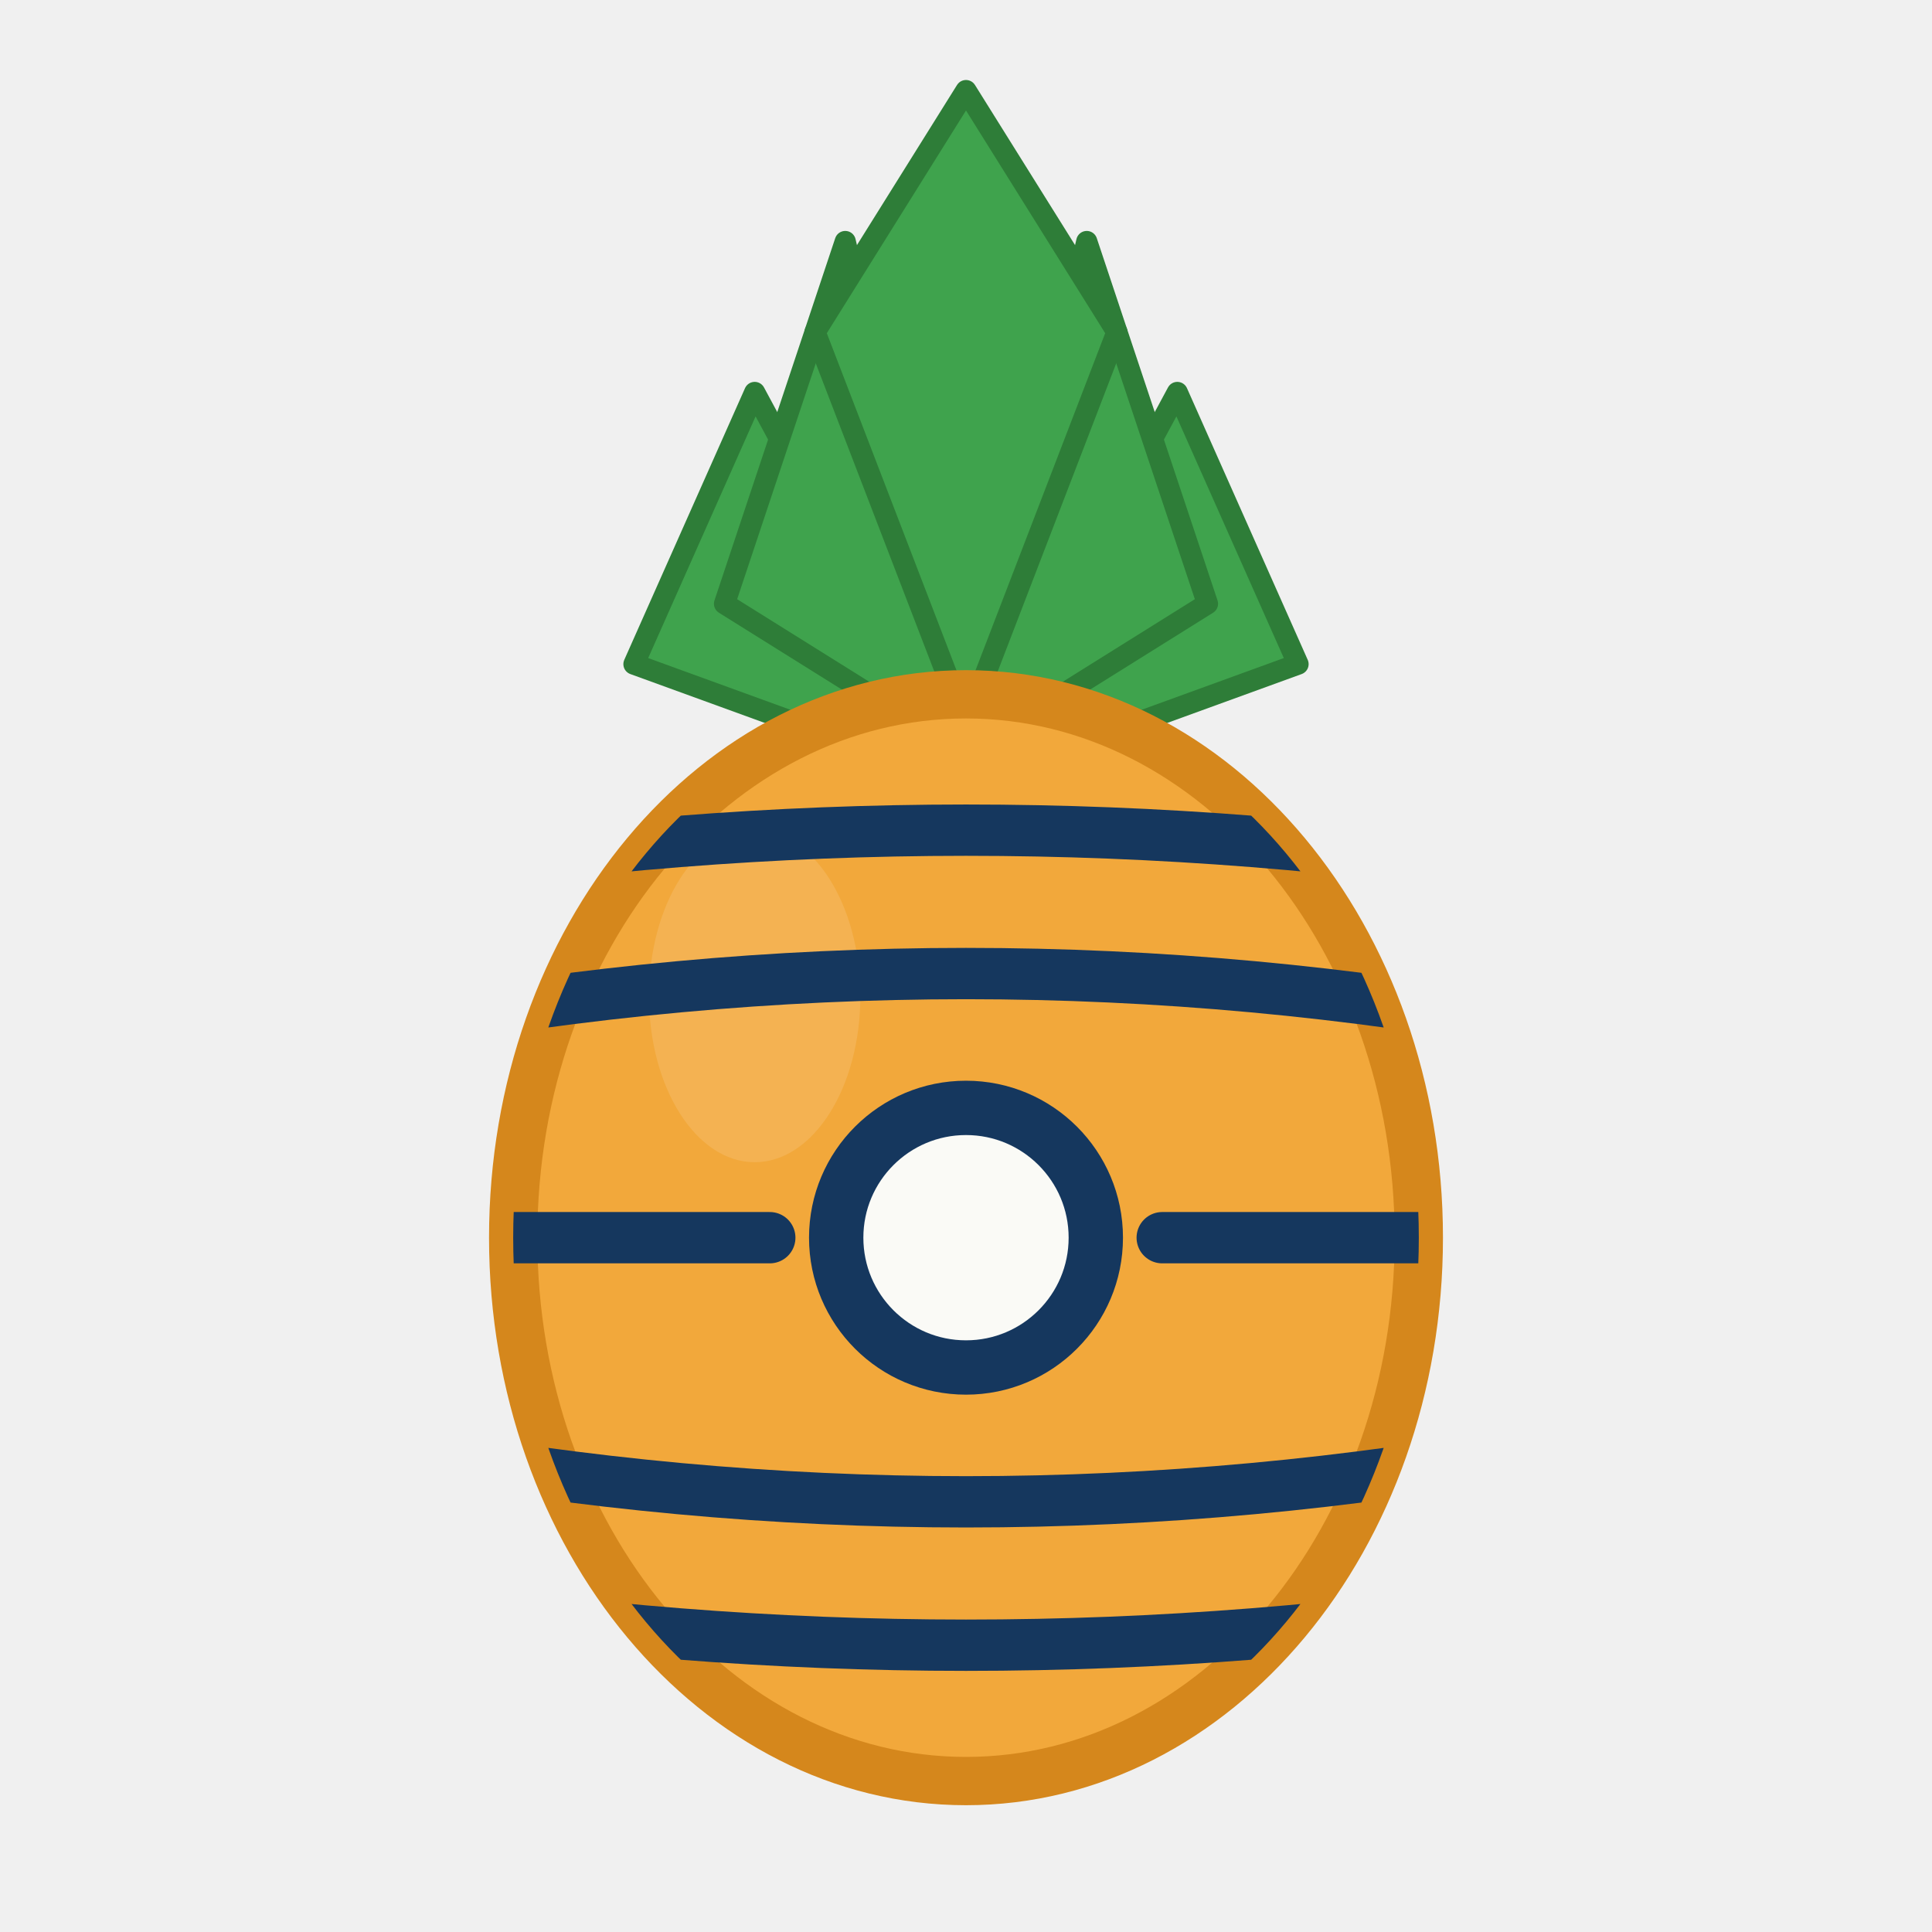
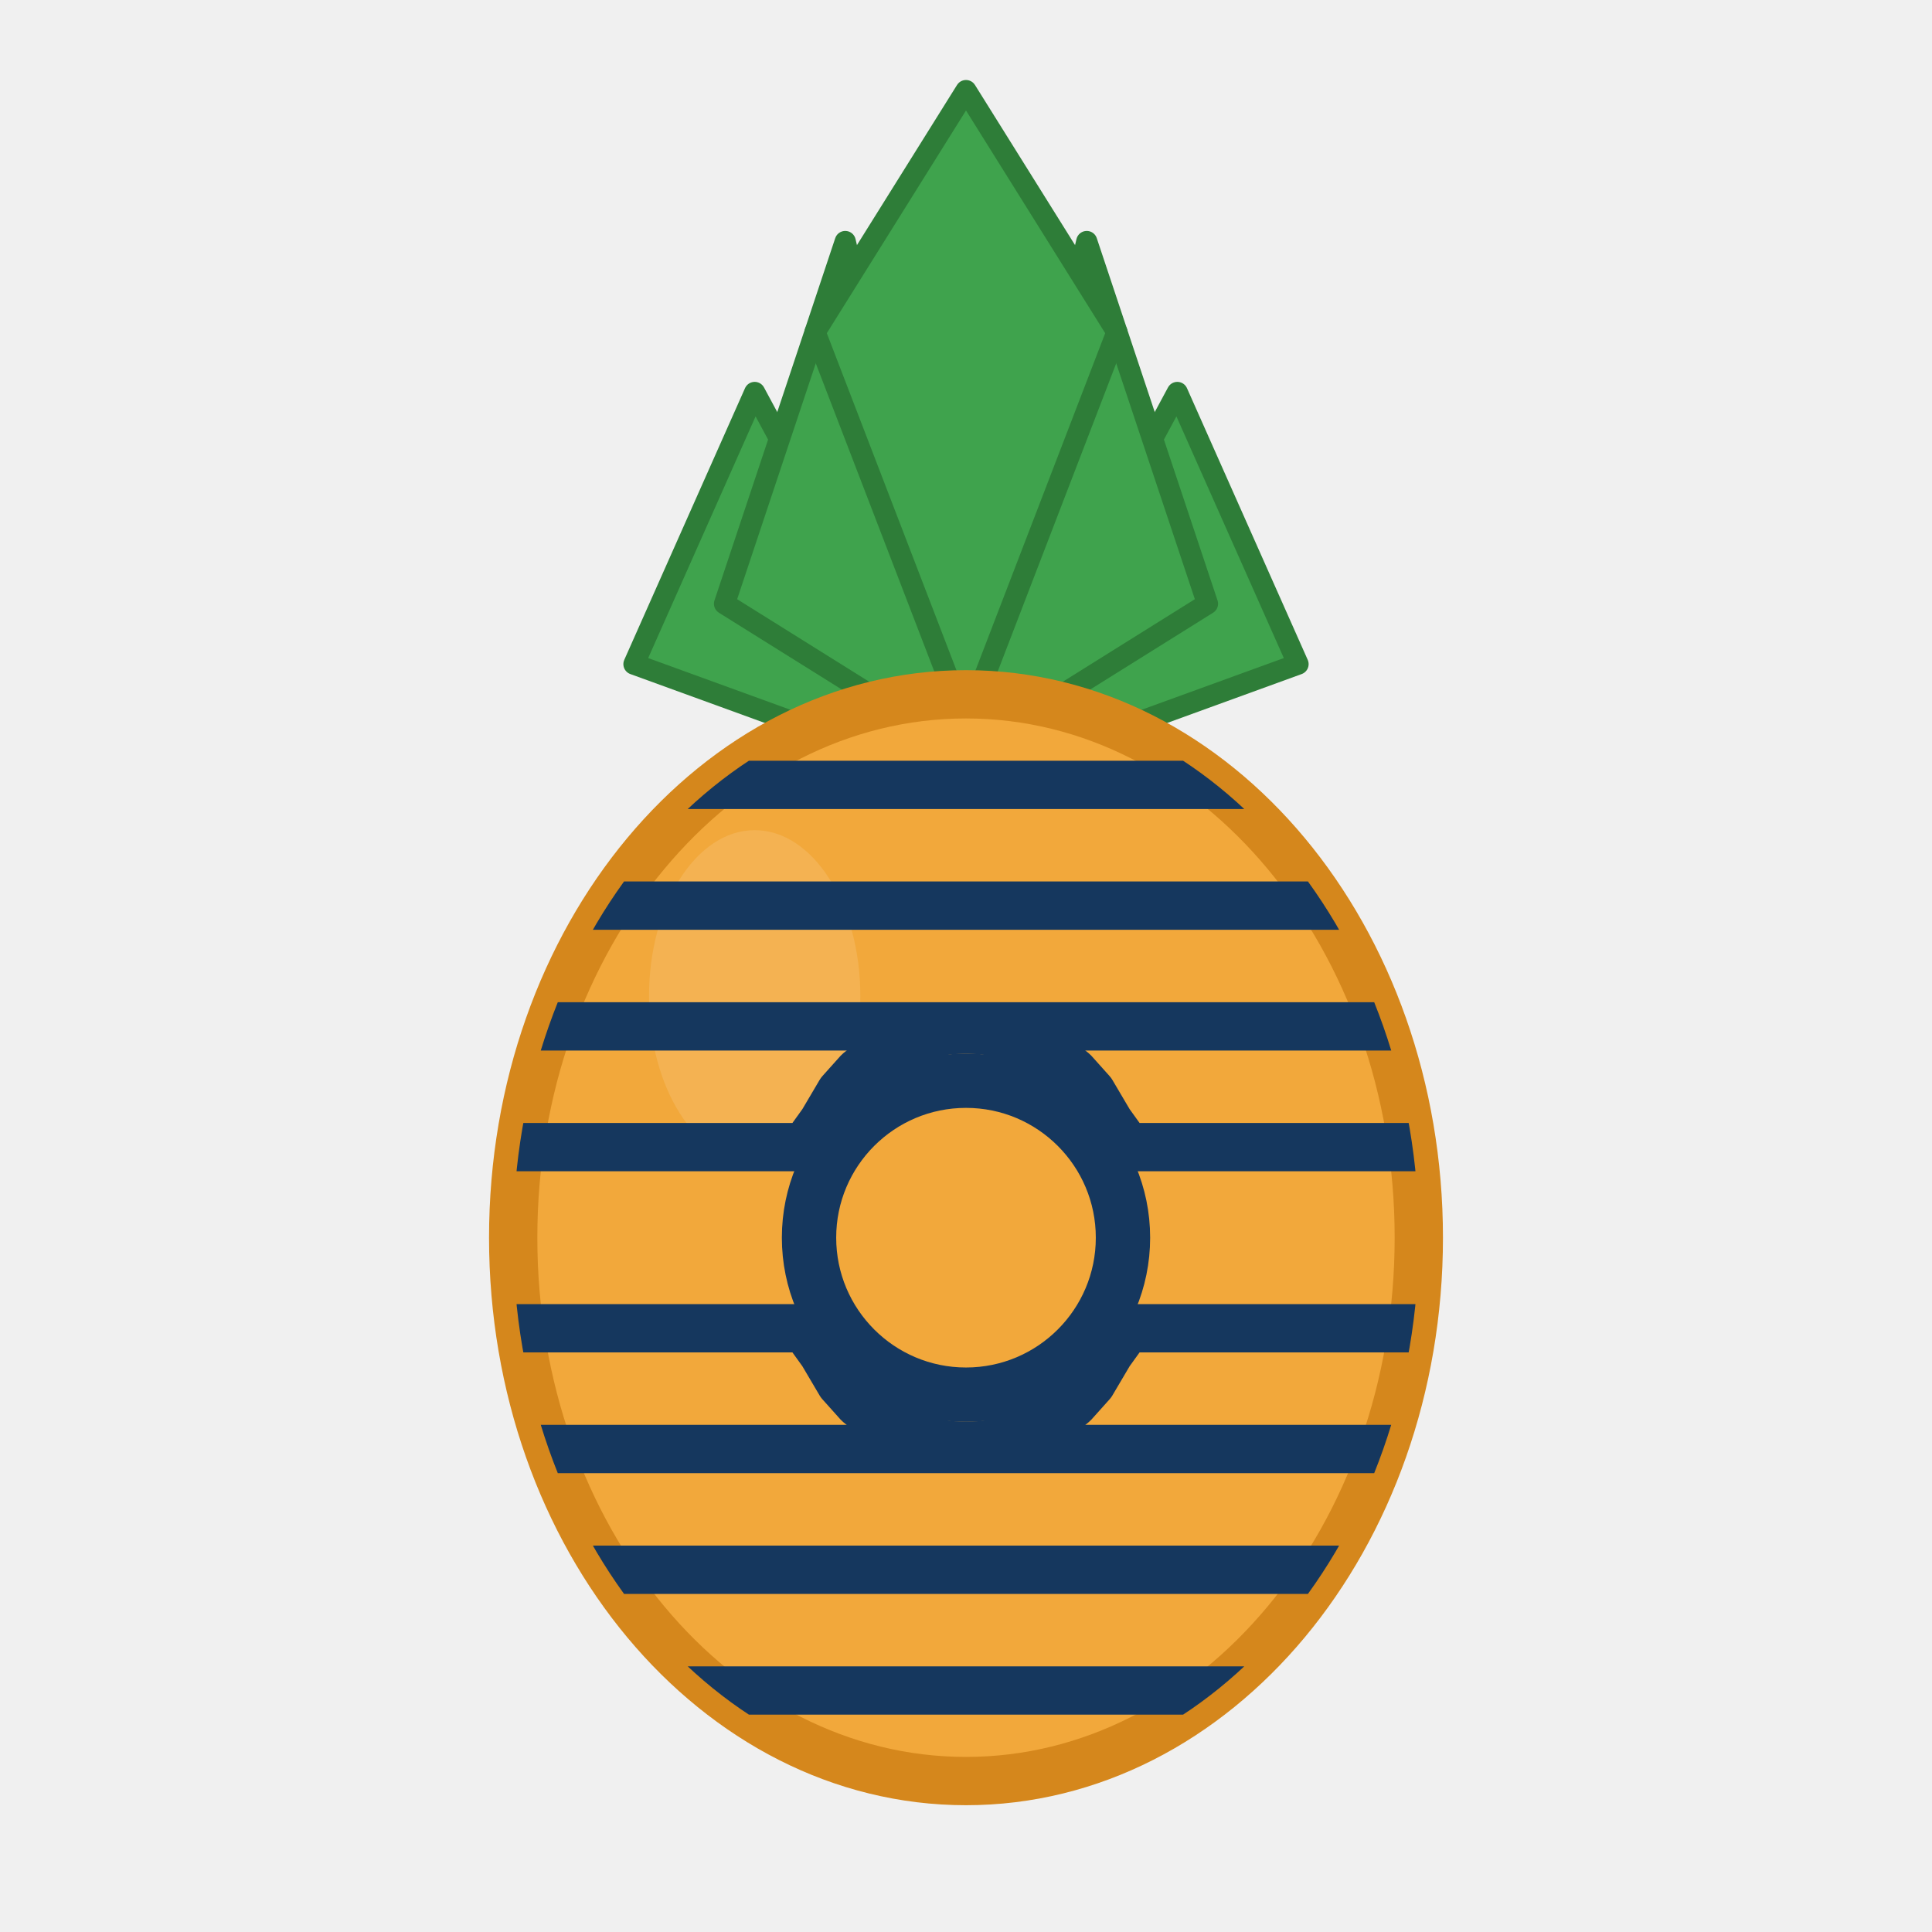
<svg xmlns="http://www.w3.org/2000/svg" viewBox="0 0 64 64" width="64" height="64">
  <defs>
    <clipPath id="ananasBody">
      <ellipse cx="32" cy="41" rx="15" ry="18" />
    </clipPath>
  </defs>
  <g fill="#3FA34D" stroke="#2E7D38" stroke-width="0.7" stroke-linejoin="round">
    <path d="M32 26 L21 22 L25 13 Z" />
    <path d="M32 26 L43 22 L39 13 Z" />
    <path d="M32 25 L24 20 L28 8 Z" />
    <path d="M32 25 L40 20 L36 8 Z" />
    <path d="M32 24 L27 11 L32 3 L37 11 Z" />
  </g>
  <ellipse cx="32" cy="41" rx="15" ry="18" fill="#F2A83B" stroke="#D5871C" stroke-width="1.6" />
  <ellipse cx="25" cy="33" rx="3.5" ry="5.5" fill="#FFFFFF" opacity="0.12" clip-path="url(#ananasBody)" />
-   <g clip-path="url(#ananasBody)" fill="none" stroke="#15375E" stroke-width="1.7" stroke-linecap="round">
-     <path d="M13 29 Q 32 26 51 29" />
-     <path d="M13 34 Q 32 30.5 51 34" />
-     <path d="M13 41 L 25.5 41" />
-     <path d="M38.5 41 L 51 41" />
-     <path d="M13 48 Q 32 51.5 51 48" />
-     <path d="M13 53 Q 32 56 51 53" />
+   <g clip-path="url(#ananasBody)" fill="none" stroke="#15375E" stroke-width="1.6" stroke-linecap="round" stroke-linejoin="round">
+     <path d="M 13.00 38.00 L 13.59 38.00 L 14.19 38.00 L 14.78 38.00 L 15.38 38.00 L 15.97 38.00 L 16.56 38.00 L 17.16 38.00 L 17.75 38.00 L 18.34 38.00 L 18.94 38.00 L 19.53 38.00 L 20.12 38.00 L 20.72 38.00 L 21.31 38.00 L 21.91 38.00 L 22.50 38.00 L 23.09 38.00 L 23.69 38.00 L 24.28 38.00 L 24.88 38.00 L 25.47 38.00 L 26.06 38.00 L 26.66 38.00 L 27.25 37.18 L 27.84 36.18 L 28.44 35.51 L 29.03 35.03 L 29.62 34.67 L 30.22 34.41 L 30.81 34.24 L 31.41 34.13 L 32.00 34.10 L 32.59 34.13 L 33.19 34.24 L 33.78 34.41 L 34.38 34.67 L 34.97 35.03 L 35.56 35.51 L 36.16 36.18 L 36.75 37.18 L 37.34 38.00 L 37.94 38.00 L 38.53 38.00 L 39.12 38.00 L 39.72 38.00 L 40.31 38.00 L 40.91 38.00 L 41.50 38.00 L 42.09 38.00 L 42.69 38.00 L 43.28 38.00 L 43.88 38.00 L 44.47 38.00 L 45.06 38.00 L 45.66 38.00 L 46.25 38.00 L 46.84 38.00 L 47.44 38.00 L 48.03 38.00 L 48.62 38.00 L 49.22 38.00 L 49.81 38.00 L 50.41 38.00 L 51.00 38.00" />
+     <path d="M 13.00 34.00 L 13.59 34.00 L 14.19 34.00 L 14.78 34.00 L 15.38 34.00 L 15.97 34.00 L 16.56 34.00 L 17.16 34.00 L 17.75 34.00 L 18.34 34.00 L 18.94 34.00 L 19.53 34.00 L 20.12 34.00 L 20.72 34.00 L 21.31 34.00 L 21.91 34.00 L 22.50 34.00 L 23.09 34.00 L 23.69 34.00 L 24.28 34.00 L 24.88 34.00 L 25.47 34.00 L 26.06 34.00 L 26.66 34.00 L 27.25 34.00 L 27.84 34.00 L 28.44 34.00 L 29.03 34.00 L 29.62 34.00 L 30.22 34.00 L 30.81 34.00 L 31.41 34.00 L 32.00 34.00 L 32.59 34.00 L 33.19 34.00 L 33.78 34.00 L 34.38 34.00 L 34.97 34.00 L 35.56 34.00 L 36.16 34.00 L 36.75 34.00 L 37.34 34.00 L 37.94 34.00 L 38.53 34.00 L 39.12 34.00 L 39.72 34.00 L 40.31 34.00 L 40.91 34.00 L 41.50 34.00 L 42.09 34.00 L 42.69 34.00 L 43.28 34.00 L 43.88 34.00 L 44.47 34.00 L 45.06 34.00 L 45.66 34.00 L 46.25 34.00 L 46.84 34.00 L 47.44 34.00 L 48.03 34.00 L 48.62 34.00 L 49.22 34.00 L 49.81 34.00 L 50.41 34.00 L 51.00 34.00" />
+     <path d="M 13.00 30.00 L 13.59 30.00 L 14.19 30.00 L 14.78 30.00 L 15.38 30.00 L 15.97 30.00 L 16.56 30.00 L 17.16 30.00 L 17.75 30.00 L 18.34 30.00 L 18.94 30.00 L 19.53 30.00 L 20.12 30.00 L 20.72 30.00 L 21.31 30.00 L 21.91 30.00 L 22.50 30.00 L 23.09 30.00 L 23.69 30.00 L 24.28 30.00 L 24.88 30.00 L 25.47 30.00 L 26.06 30.00 L 26.66 30.00 L 27.25 30.00 L 27.84 30.00 L 28.44 30.00 L 29.03 30.00 L 29.62 30.00 L 30.22 30.00 L 30.81 30.00 L 31.41 30.00 L 32.00 30.00 L 32.59 30.00 L 33.19 30.00 L 33.78 30.00 L 34.38 30.00 L 34.97 30.00 L 35.56 30.00 L 36.16 30.00 L 36.75 30.00 L 37.34 30.00 L 37.94 30.00 L 38.53 30.00 L 39.12 30.00 L 39.72 30.00 L 40.31 30.00 L 40.91 30.00 L 41.50 30.00 L 42.09 30.00 L 42.69 30.00 L 43.28 30.00 L 43.88 30.00 L 44.47 30.00 L 45.06 30.00 L 45.66 30.00 L 46.25 30.00 L 46.84 30.00 L 47.44 30.00 L 48.03 30.00 L 48.62 30.00 L 49.22 30.00 L 49.81 30.00 L 50.41 30.00 L 51.00 30.00" />
+     <path d="M 13.00 26.00 L 13.59 26.00 L 14.19 26.00 L 14.78 26.00 L 15.38 26.00 L 15.97 26.00 L 16.56 26.00 L 17.16 26.00 L 17.75 26.00 L 18.34 26.00 L 18.94 26.00 L 19.53 26.00 L 20.12 26.00 L 20.72 26.00 L 21.31 26.00 L 21.91 26.00 L 22.50 26.00 L 23.09 26.00 L 23.69 26.00 L 24.28 26.00 L 24.88 26.00 L 25.47 26.00 L 26.06 26.00 L 26.66 26.00 L 27.25 26.00 L 27.84 26.00 L 28.44 26.00 L 29.03 26.00 L 29.62 26.00 L 30.22 26.00 L 30.81 26.00 L 31.41 26.00 L 32.00 26.00 L 32.59 26.00 L 33.19 26.00 L 33.78 26.00 L 34.38 26.00 L 34.97 26.00 L 35.56 26.00 L 36.16 26.00 L 36.75 26.00 L 37.34 26.00 L 37.94 26.00 L 38.53 26.00 L 39.12 26.00 L 39.72 26.00 L 40.31 26.00 L 40.91 26.00 L 41.50 26.00 L 42.09 26.00 L 42.69 26.00 L 43.28 26.00 L 43.88 26.00 L 44.47 26.00 L 45.06 26.00 L 45.66 26.00 L 46.25 26.00 L 46.84 26.00 L 47.44 26.00 L 48.03 26.00 L 48.62 26.00 L 49.22 26.00 L 49.81 26.00 L 50.41 26.00 L 51.00 26.00" />
+     <path d="M 13.00 44.00 L 13.59 44.00 L 14.19 44.00 L 14.78 44.00 L 15.38 44.00 L 15.97 44.00 L 16.56 44.00 L 17.16 44.00 L 17.75 44.00 L 18.34 44.00 L 18.94 44.00 L 19.53 44.00 L 20.12 44.00 L 20.72 44.00 L 21.31 44.00 L 21.91 44.00 L 22.50 44.00 L 23.09 44.00 L 23.69 44.00 L 24.28 44.00 L 24.88 44.00 L 25.47 44.00 L 26.06 44.00 L 26.66 44.00 L 27.25 44.82 L 27.84 45.82 L 28.44 46.49 L 29.03 46.97 L 29.62 47.33 L 30.22 47.59 L 30.81 47.76 L 31.41 47.87 L 32.00 47.90 L 32.59 47.87 L 33.19 47.76 L 33.78 47.59 L 34.38 47.33 L 34.97 46.97 L 35.56 46.49 L 36.16 45.82 L 36.75 44.82 L 37.34 44.00 L 37.94 44.00 L 38.53 44.00 L 39.12 44.00 L 39.72 44.00 L 40.31 44.00 L 40.91 44.00 L 41.50 44.00 L 42.09 44.00 L 42.69 44.00 L 43.28 44.00 L 43.88 44.00 L 44.47 44.00 L 45.06 44.00 L 45.66 44.00 L 46.25 44.00 L 46.84 44.00 L 47.44 44.00 L 48.03 44.00 L 48.62 44.00 L 49.22 44.00 L 49.81 44.00 L 50.41 44.00 L 51.00 44.00" />
+     <path d="M 13.00 48.00 L 13.59 48.00 L 14.19 48.00 L 14.78 48.00 L 15.38 48.00 L 15.97 48.00 L 16.56 48.00 L 17.16 48.00 L 17.75 48.00 L 18.34 48.00 L 18.94 48.00 L 19.53 48.00 L 20.12 48.00 L 20.72 48.00 L 21.31 48.00 L 21.91 48.00 L 22.50 48.00 L 23.09 48.00 L 23.69 48.00 L 24.28 48.00 L 24.88 48.00 L 25.47 48.00 L 26.06 48.00 L 26.66 48.00 L 27.25 48.00 L 27.84 48.00 L 28.44 48.00 L 29.03 48.00 L 29.62 48.00 L 30.22 48.00 L 30.81 48.00 L 31.41 48.00 L 32.00 48.00 L 32.59 48.00 L 33.19 48.00 L 33.78 48.00 L 34.38 48.00 L 34.97 48.00 L 35.56 48.00 L 36.16 48.00 L 36.75 48.00 L 37.34 48.00 L 37.94 48.00 L 38.53 48.00 L 39.12 48.00 L 39.72 48.00 L 40.31 48.00 L 40.91 48.00 L 41.50 48.00 L 42.09 48.00 L 42.69 48.00 L 43.28 48.00 L 43.88 48.00 L 44.47 48.00 L 45.06 48.00 L 45.66 48.00 L 46.25 48.00 L 46.84 48.00 L 47.44 48.00 L 48.03 48.00 L 48.62 48.00 L 49.22 48.00 L 49.81 48.00 L 50.41 48.00 L 51.00 48.00" />
+     <path d="M 13.00 52.00 L 13.59 52.00 L 14.19 52.00 L 14.78 52.00 L 15.38 52.00 L 15.97 52.00 L 16.56 52.00 L 17.16 52.00 L 17.75 52.00 L 18.34 52.00 L 18.94 52.00 L 19.53 52.00 L 20.12 52.00 L 20.72 52.00 L 21.31 52.00 L 21.91 52.00 L 22.50 52.00 L 23.09 52.00 L 23.69 52.00 L 24.28 52.00 L 24.88 52.00 L 25.47 52.00 L 26.06 52.00 L 26.66 52.00 L 27.25 52.00 L 27.84 52.00 L 28.44 52.00 L 29.03 52.00 L 29.62 52.00 L 30.22 52.00 L 30.81 52.00 L 31.41 52.00 L 32.00 52.00 L 32.59 52.00 L 33.19 52.00 L 33.78 52.00 L 34.38 52.00 L 34.97 52.00 L 35.56 52.00 L 36.16 52.00 L 36.75 52.00 L 37.34 52.00 L 37.94 52.00 L 38.53 52.00 L 39.12 52.00 L 39.72 52.00 L 40.31 52.00 L 40.91 52.00 L 41.50 52.00 L 42.09 52.00 L 42.69 52.00 L 43.28 52.00 L 43.88 52.00 L 44.47 52.00 L 45.06 52.00 L 45.66 52.00 L 46.25 52.00 L 46.84 52.00 L 47.44 52.00 L 48.03 52.00 L 48.62 52.00 L 49.22 52.00 L 49.81 52.00 L 50.41 52.00 L 51.00 52.00" />
+     <path d="M 13.00 56.00 L 13.59 56.00 L 14.19 56.00 L 14.78 56.00 L 15.38 56.00 L 15.97 56.00 L 16.56 56.00 L 17.16 56.00 L 17.75 56.00 L 18.34 56.00 L 18.94 56.00 L 19.53 56.00 L 20.12 56.00 L 20.72 56.00 L 21.31 56.00 L 21.91 56.00 L 22.50 56.00 L 23.09 56.00 L 23.69 56.00 L 24.28 56.00 L 24.88 56.00 L 25.47 56.00 L 26.06 56.00 L 26.66 56.00 L 27.25 56.00 L 27.84 56.00 L 28.44 56.00 L 29.03 56.00 L 29.62 56.00 L 30.22 56.00 L 30.81 56.00 L 31.41 56.00 L 32.00 56.00 L 32.59 56.00 L 33.19 56.00 L 33.78 56.00 L 34.38 56.00 L 34.97 56.00 L 35.56 56.00 L 36.16 56.00 L 36.75 56.00 L 37.34 56.00 L 37.94 56.00 L 38.53 56.00 L 39.12 56.00 L 39.72 56.00 L 40.31 56.00 L 40.91 56.00 L 41.50 56.00 L 42.09 56.00 L 42.69 56.00 L 43.28 56.00 L 43.88 56.00 L 44.47 56.00 L 45.06 56.00 L 45.66 56.00 L 46.25 56.00 L 46.84 56.00 L 47.44 56.00 L 48.03 56.00 L 48.62 56.00 L 49.22 56.00 L 49.81 56.00 L 50.41 56.00 L 51.00 56.00" />
  </g>
-   <circle cx="32" cy="41" r="4.3" fill="#FAFAF6" stroke="#15375E" stroke-width="1.8" clip-path="url(#ananasBody)" />
+   <circle cx="32" cy="41" r="5.2" fill="#F2A83B" stroke="#15375E" stroke-width="1.8" clip-path="url(#ananasBody)" />
</svg>
